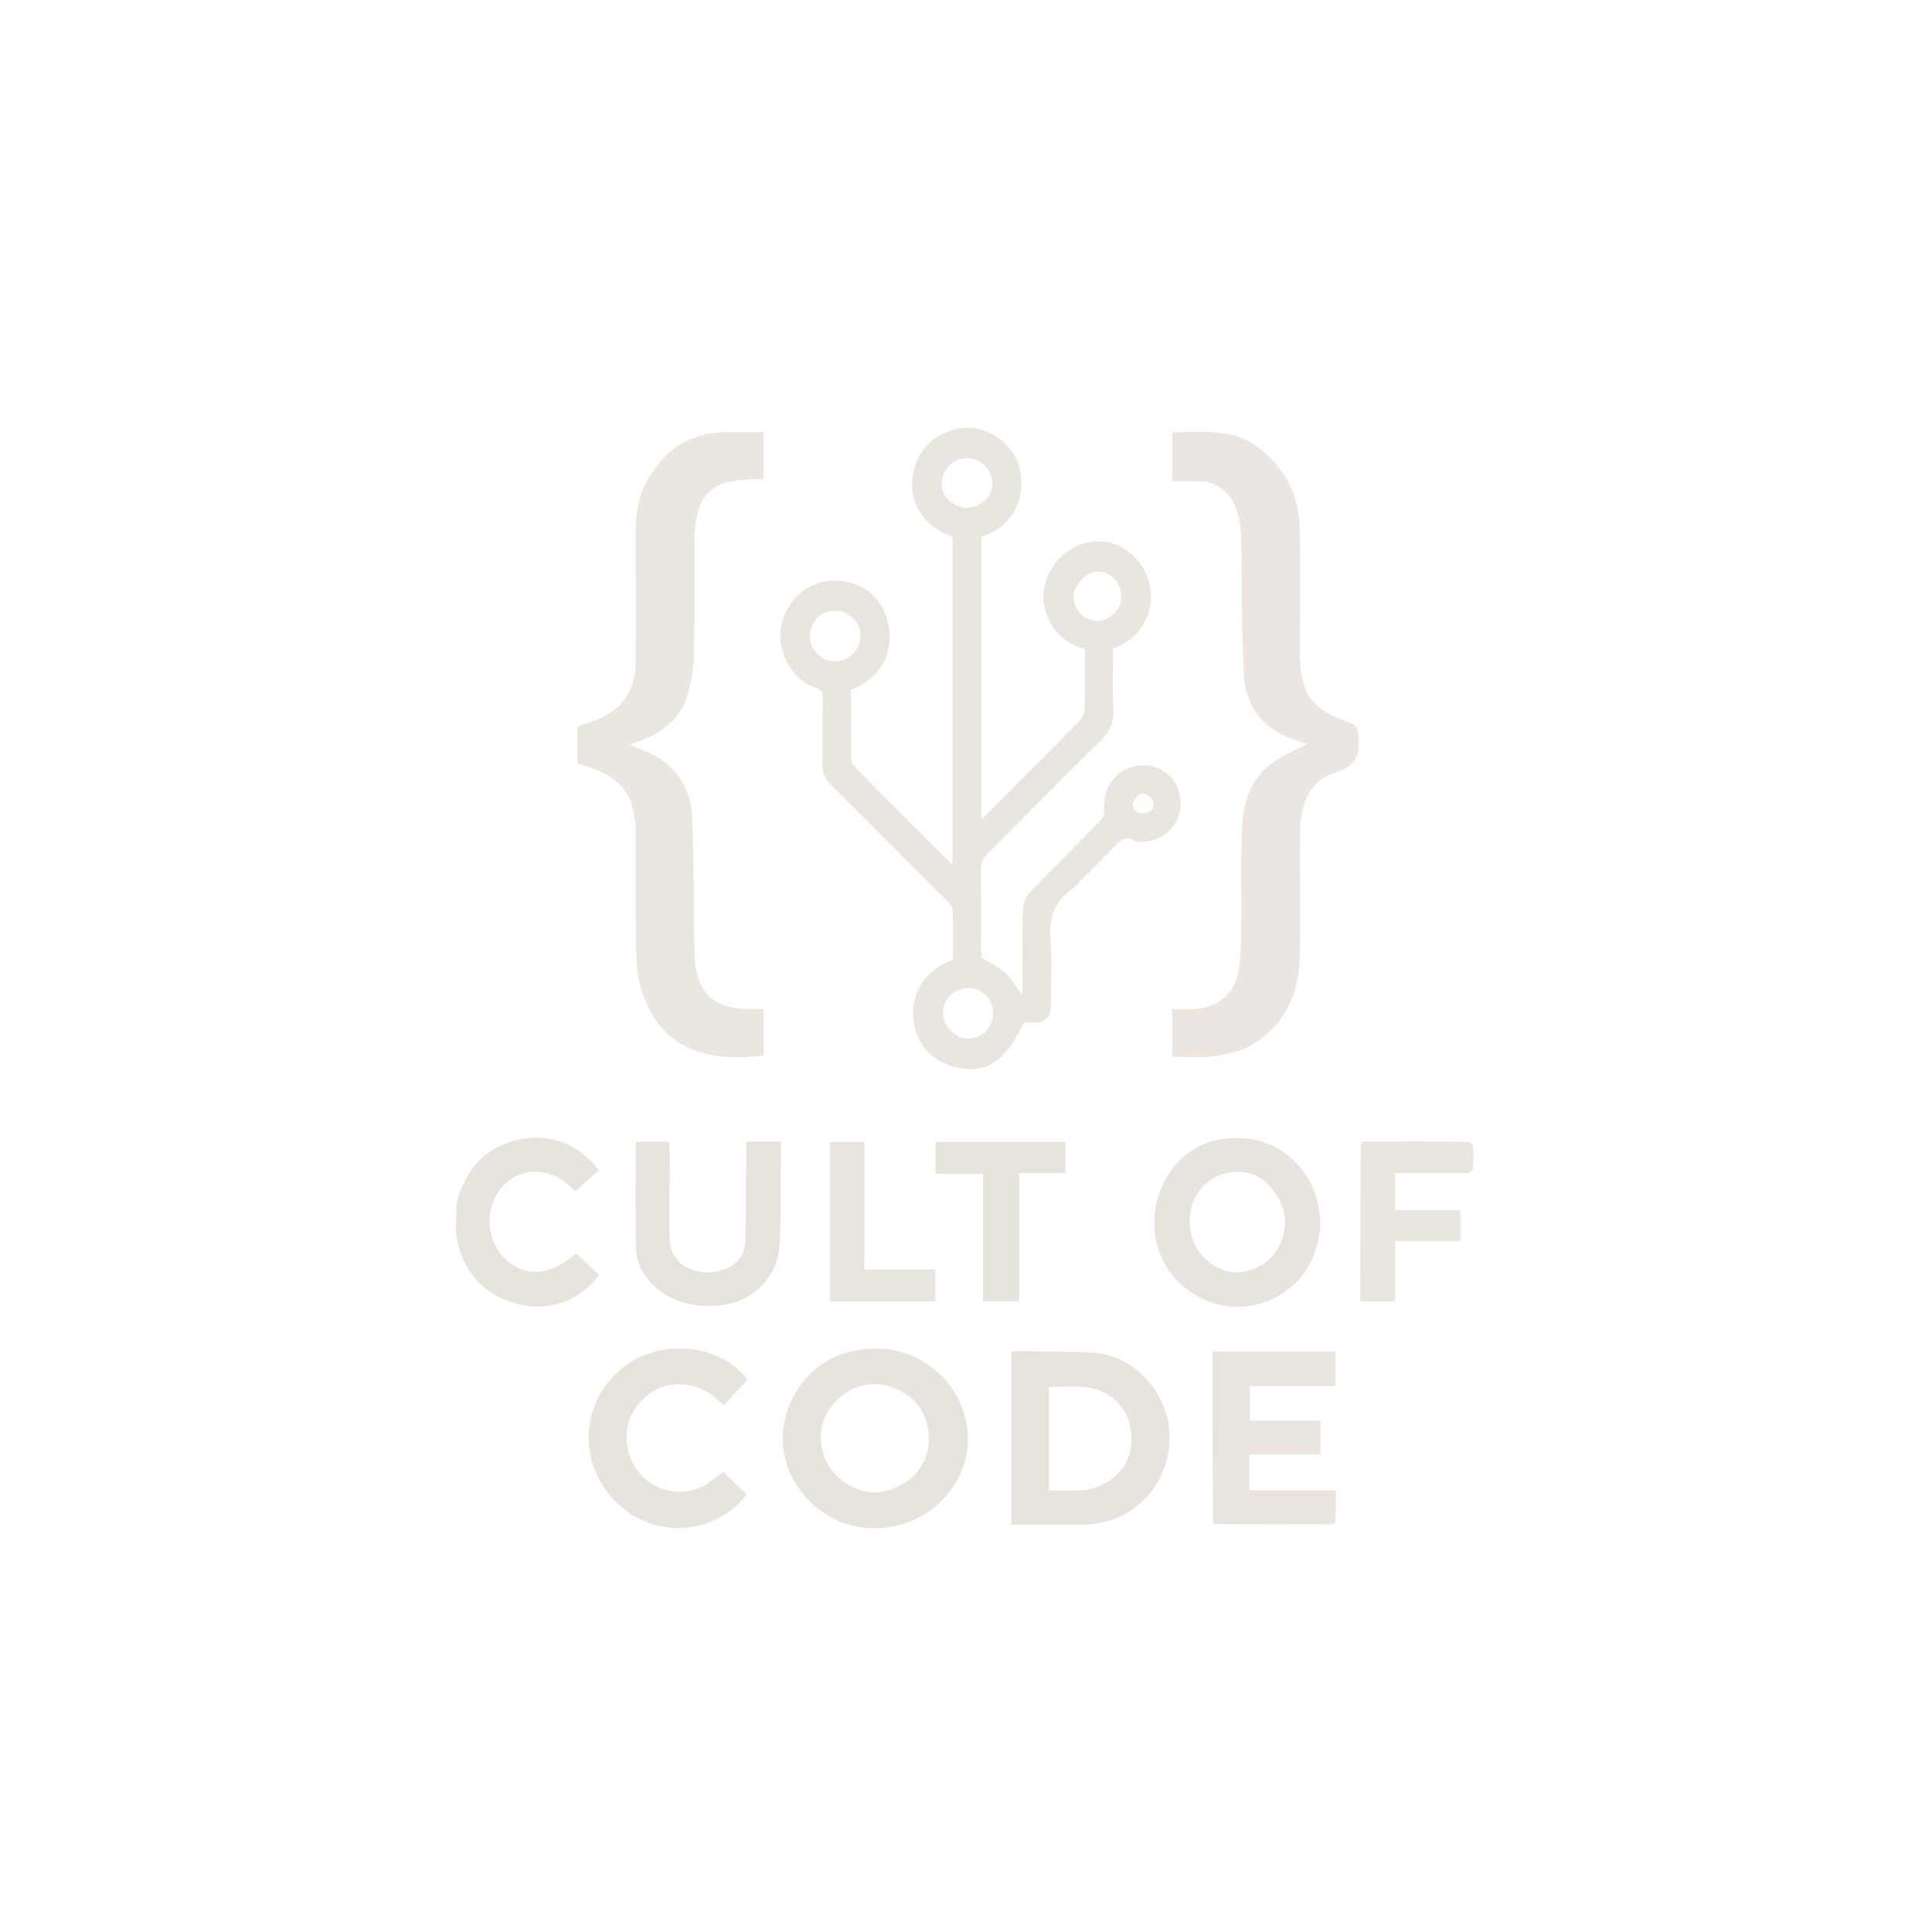
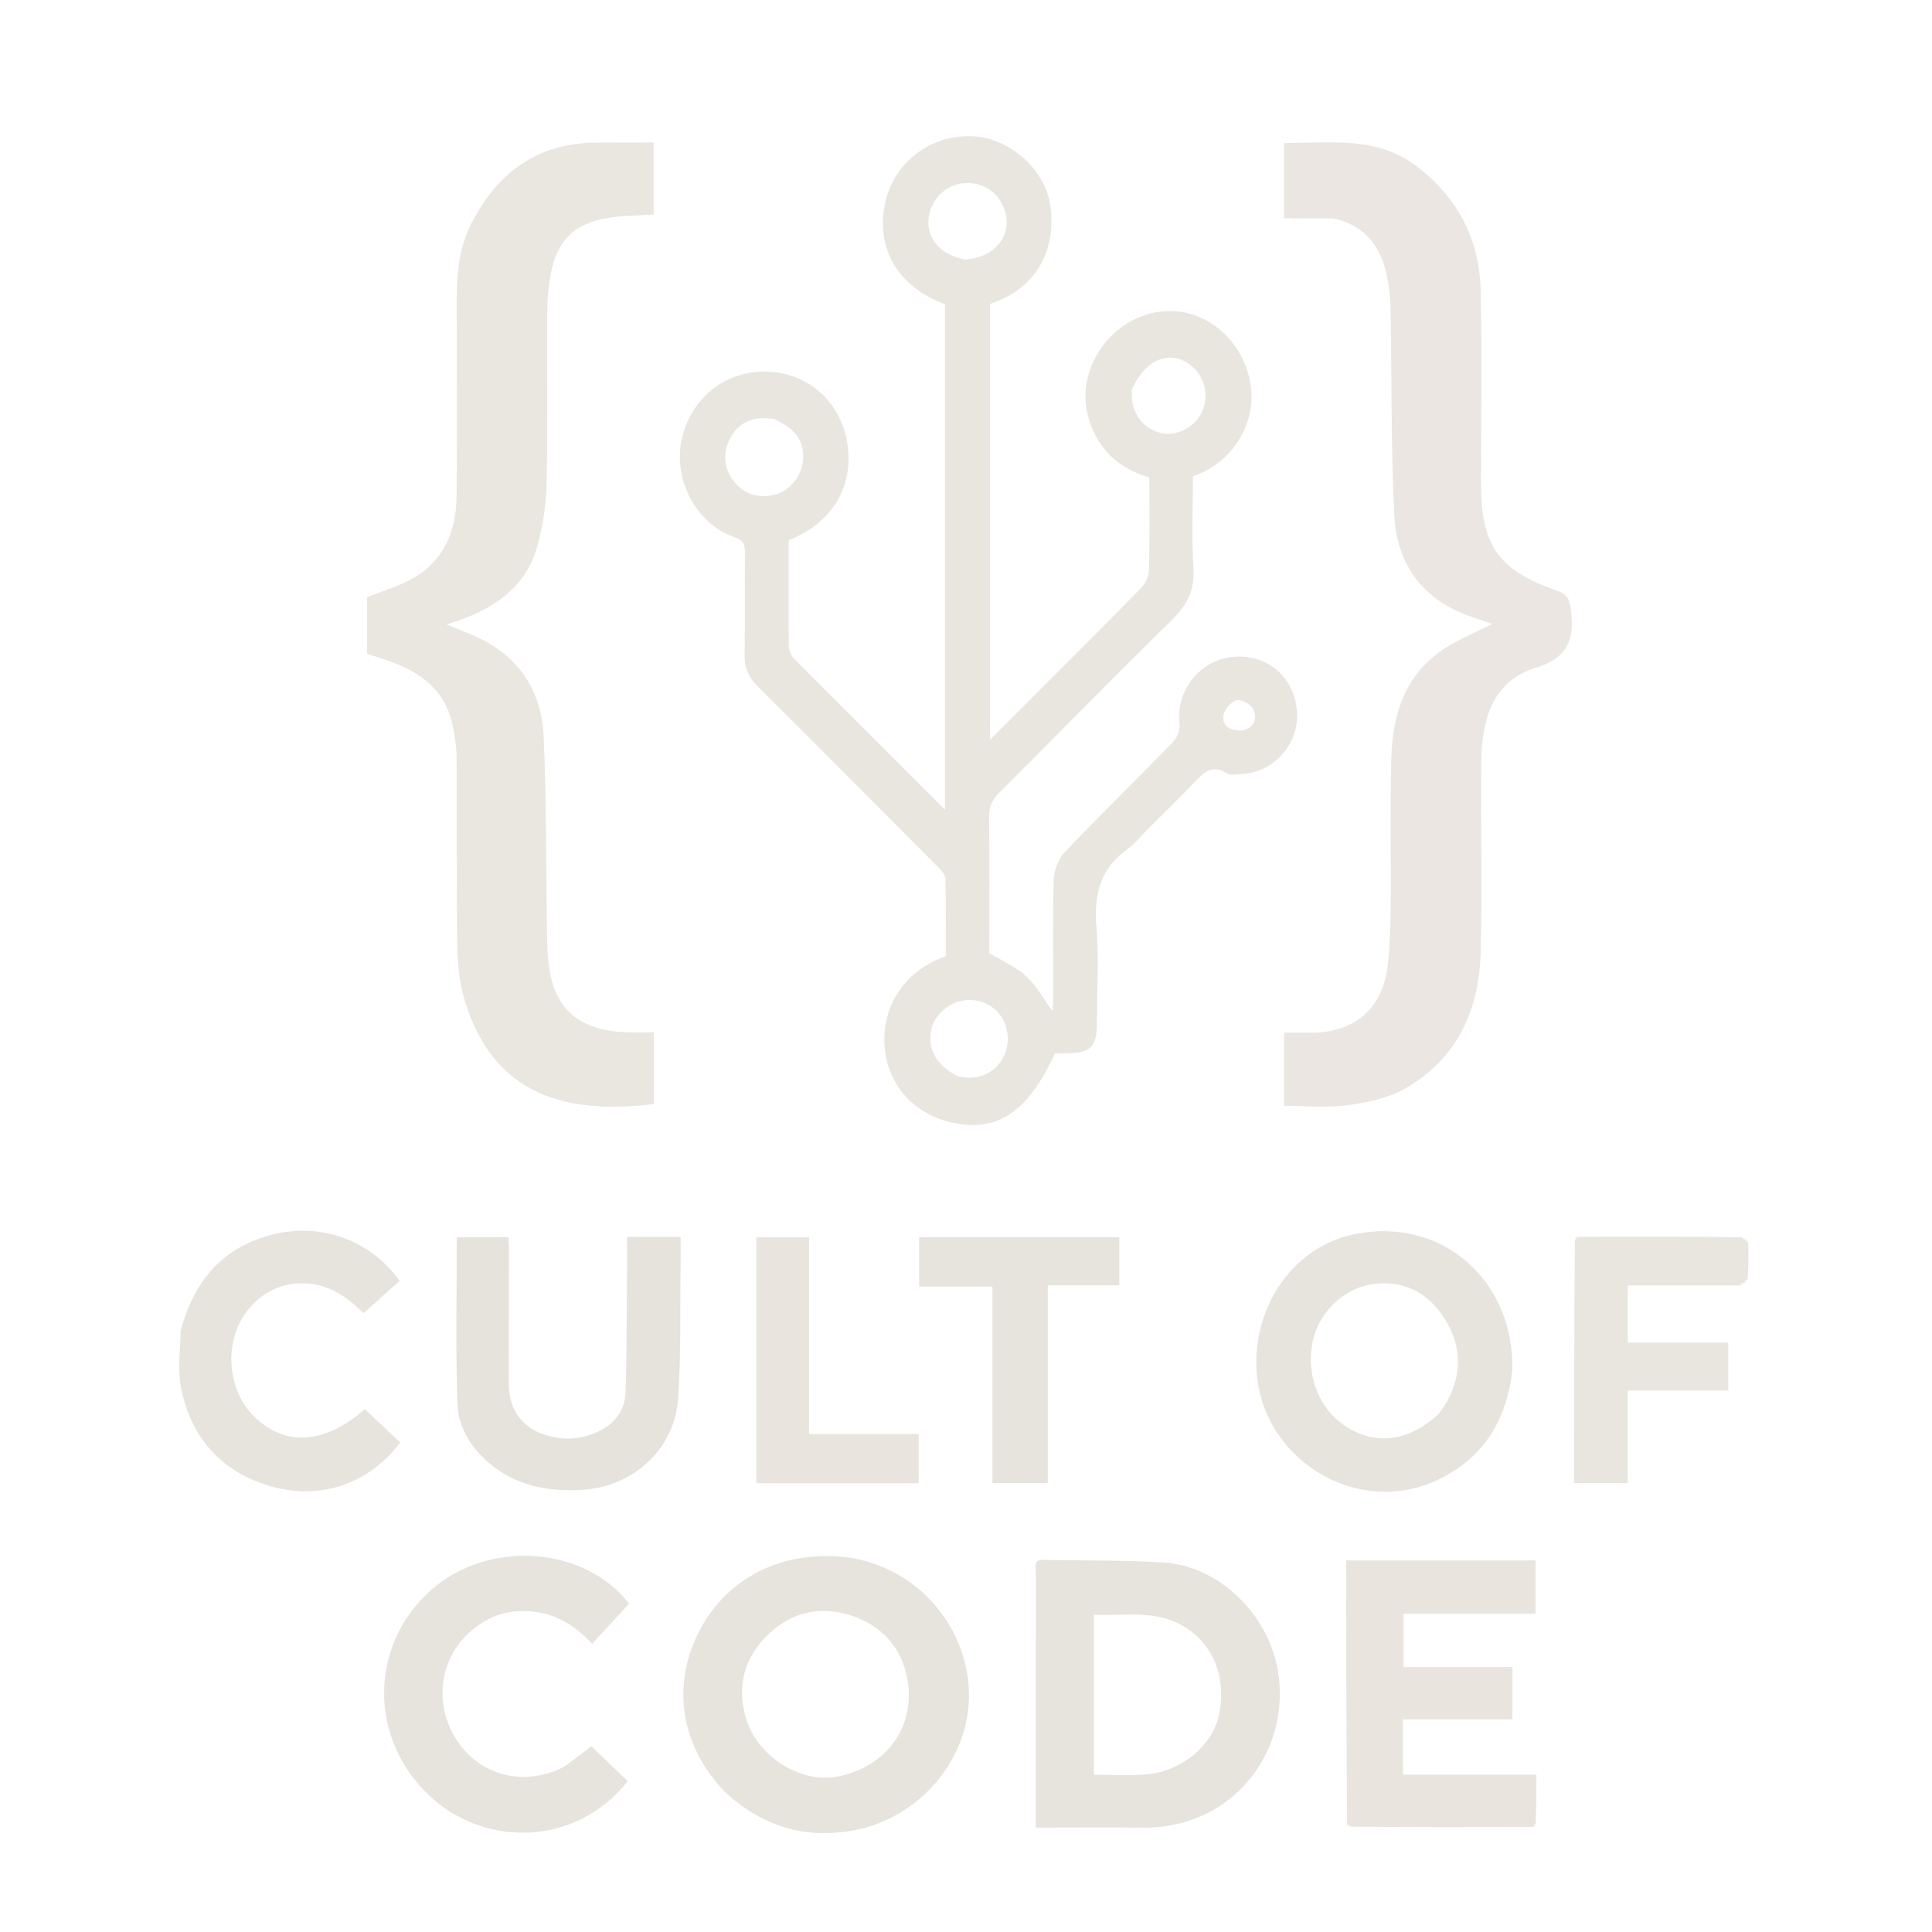
- <svg xmlns="http://www.w3.org/2000/svg" version="1.1" id="Layer_1" x="0px" y="0px" width="512px" height="512px" viewBox="0 0 1024 1024" enable-background="new 0 0 1024 1024" xml:space="preserve">
+ <svg xmlns="http://www.w3.org/2000/svg" version="1.1" id="Layer_1" x="0px" y="0px" width="512px" height="512px" viewBox="200 180 624 664" enable-background="new 200 180 624 664" xml:space="preserve">

M721.019043,606.898560 
	C721.019043,634.472046 721.019043,662.045532 721.019043,689.729980 
	C727.268677,689.729980 733.142395,689.729980 739.444580,689.729980 
	C739.444580,679.029724 739.444580,668.639221 739.444580,657.901611 
	C751.301392,657.901611 762.727295,657.901611 773.971069,657.901611 
	C773.971069,652.295410 773.971069,647.059998 773.971069,641.457275 
	C762.266907,641.457275 750.880310,641.457275 739.445801,641.457275 
	C739.445801,634.828125 739.445801,628.581726 739.445801,621.755554 
	C752.477661,621.755554 765.246399,621.755554 778.743408,621.909851 
	C779.453735,621.276184 780.164124,620.642578 781.035095,619.093201 
	C780.977722,615.058838 780.920349,611.024475 781.001282,606.251038 
	C780.335571,605.850891 779.669861,605.450745 778.085815,604.846497 
	C759.387207,604.920532 740.688660,604.994629 721.443115,605.000061 
	C721.354370,605.323059 721.265564,605.646118 721.019043,606.898560 
M707.572266,807.951233 
	C707.679443,807.640503 707.786560,807.329834 708.046509,806.091064 
	C708.046509,800.818481 708.046509,795.545959 708.046509,789.923462 
	C692.523987,789.923462 677.448425,789.923462 662.192566,789.923462 
	C662.192566,783.492676 662.192566,777.424683 662.192566,770.930420 
	C674.798340,770.930420 687.195984,770.930420 699.799744,770.930420 
	C699.799744,764.777466 699.799744,759.051819 699.799744,752.930542 
	C687.166077,752.930542 674.762207,752.930542 662.378967,752.930542 
	C662.378967,746.661316 662.378967,740.795166 662.378967,734.651123 
	C677.704163,734.651123 692.647522,734.651123 707.746765,734.651123 
	C707.746765,728.311951 707.746765,722.267578 707.746765,716.297241 
	C685.891418,716.297241 664.334595,716.297241 642.644409,716.297241 
	C642.644409,727.934814 642.605896,739.252563 642.653076,750.569946 
	C642.731384,769.378723 642.864685,788.187256 642.914734,807.605469 
	C643.271057,807.708069 643.627380,807.810730 644.912903,808.061584 
	C665.612976,808.009766 686.313110,807.957947 707.572266,807.951233 
M573.987488,465.487579 
	C579.285828,460.186707 584.655640,454.954803 589.856812,449.560211 
	C593.218018,446.073975 596.200012,442.251953 601.824646,445.859528 
	C602.900818,446.549774 604.762390,446.061279 606.260559,446.040588 
	C617.194580,445.889618 626.373047,436.018799 625.793030,425.055115 
	C625.143677,412.778076 615.473328,404.453949 603.410767,405.788574 
	C592.179199,407.031250 584.031311,417.610596 585.390808,428.627258 
	C585.639954,430.645966 584.647827,433.468414 583.219543,434.941437 
	C570.928650,447.617615 558.261597,459.931549 546.082886,472.711975 
	C543.839050,475.066681 542.243347,479.007202 542.144958,482.269958 
	C541.723389,496.253754 541.981201,510.257782 541.964294,524.254456 
	C541.962952,525.397461 541.757263,526.540161 541.670227,527.438293 
	C538.672668,523.334045 536.275879,518.826599 532.737000,515.554138 
	C529.240479,512.320862 524.589783,510.335663 520.009094,507.536316 
	C520.009094,492.413147 520.116089,476.587067 519.925476,460.764587 
	C519.883606,457.288544 520.972595,454.890961 523.379211,452.490479 
	C543.185913,432.734314 562.740784,412.723267 582.713928,393.138214 
	C587.943909,388.009888 590.672729,382.904297 590.182068,375.343292 
	C589.494995,364.755432 590.008728,354.089661 590.008728,343.622528 
	C602.951294,339.532013 611.439331,326.368317 609.957642,313.300293 
	C608.397522,299.540894 597.548706,288.261719 584.689819,287.030243 
	C571.318054,285.749664 558.653748,294.508667 554.356262,307.964752 
	C552.353271,314.236542 552.715271,320.383209 555.067322,326.483185 
	C558.667114,335.819427 565.683533,341.387451 575.005798,344.095520 
	C575.005798,355.060120 575.145874,365.557007 574.883972,376.043793 
	C574.833374,378.071594 573.678284,380.513885 572.239685,381.994354 
	C561.559631,392.985382 550.682373,403.784760 539.860840,414.638123 
	C533.469727,421.048065 527.067200,427.446625 520.259094,434.261444 
	C520.259094,383.815216 520.259094,334.091888 520.259094,284.452362 
	C535.484680,279.481049 543.213440,266.743835 540.973877,250.650925 
	C539.240845,238.197433 526.996094,227.502426 514.556641,226.847458 
	C499.323364,226.045380 486.907379,236.352219 484.119476,250.169922 
	C480.964630,265.806458 488.901642,278.700989 504.820129,284.581604 
	C504.820129,342.276428 504.820129,399.971252 504.820129,458.326569 
	C487.076691,440.588959 469.783661,423.340057 452.582916,405.999634 
	C451.666656,405.075928 451.107025,403.383972 451.094604,402.043030 
	C450.982178,389.890106 451.028717,377.735718 451.028717,365.671783 
	C466.082550,359.843994 473.719971,346.913727 471.135712,331.929108 
	C468.684387,317.715393 457.409973,307.934937 443.186707,307.683533 
	C428.799774,307.429291 416.782440,317.462189 414.115753,331.953949 
	C411.634491,345.438080 419.512970,360.096527 432.242645,364.534851 
	C435.605957,365.707550 436.058075,367.217072 436.027527,370.173950 
	C435.907135,381.837189 436.120117,393.504913 435.911652,405.165649 
	C435.834229,409.494812 437.206299,412.706329 440.269592,415.751373 
	C460.941711,436.300446 481.493896,456.970276 502.037537,477.648102 
	C503.251434,478.869934 504.871399,480.475250 504.915405,481.943634 
	C505.183228,490.885040 505.049072,499.838470 505.049072,508.621948 
	C487.978424,514.822632 482.733917,529.186768 484.156616,540.972839 
	C485.802856,554.610657 495.777100,564.160767 509.693420,566.296631 
	C523.843933,568.468384 533.697205,561.240234 542.617310,542.024231 
	C543.688782,542.024231 544.845581,542.032410 546.002319,542.023010 
	C555.096802,541.949341 557.008545,540.004700 557.009399,530.830811 
	C557.010376,519.999573 557.702454,509.111511 556.819397,498.352783 
	C555.903809,487.199249 558.300903,478.195251 567.815674,471.603424 
	C569.968140,470.112213 571.598083,467.866608 573.987488,465.487579 
M337.014526,294.500061 
	C337.005432,313.159119 337.149841,331.819885 336.936676,350.476624 
	C336.777466,364.411102 331.185974,375.213562 317.722748,380.835571 
	C313.922150,382.422577 310.016876,383.758942 306.170654,385.206116 
	C306.170654,391.765533 306.170654,398.234650 306.170654,404.715790 
	C308.681549,405.531219 311.052948,406.259918 313.396423,407.069458 
	C324.502563,410.905914 333.175598,417.218597 335.625427,429.553772 
	C336.334412,433.123596 336.909058,436.788940 336.933075,440.414581 
	C337.075531,461.904968 336.858582,483.399139 337.172882,504.886047 
	C337.264282,511.133270 337.894287,517.599365 339.655426,523.557861 
	C349.588104,557.162476 375.593597,563.021606 404.705444,559.430603 
	C404.705444,551.334229 404.705444,543.237854 404.705444,534.792969 
	C401.359467,534.792969 398.226990,534.894897 395.102997,534.775452 
	C381.088226,534.239685 372.752716,528.614075 369.604553,516.909790 
	C368.415741,512.489929 368.125519,507.739075 368.037872,503.127411 
	C367.595184,479.828430 367.886658,456.501953 366.853180,433.232513 
	C366.176697,418.001587 358.811737,406.048218 344.536255,399.234161 
	C341.145477,397.615692 337.595825,396.330109 333.436066,394.608704 
	C335.639771,393.879425 337.132599,393.429596 338.594269,392.894714 
	C350.990082,388.358643 360.984650,381.049988 364.633331,367.754822 
	C366.504364,360.937256 367.690063,353.736176 367.842102,346.679504 
	C368.269073,326.863159 367.938171,307.031464 368.052185,287.206635 
	C368.075958,283.072510 368.421844,278.887512 369.146973,274.820038 
	C371.307831,262.699127 377.283112,256.715210 389.336426,254.825607 
	C394.352783,254.039200 399.498596,254.078537 404.642700,253.738602 
	C404.642700,245.476257 404.642700,237.412430 404.642700,229.008286 
	C397.908203,229.008286 391.440918,228.973923 384.974091,229.014648 
	C364.701660,229.142319 350.918640,239.316162 341.961700,256.900299 
	C336.044067,268.517670 337.003540,281.075592 337.014526,294.500061 
M638.807556,255.117676 
	C649.109070,257.497589 654.428345,264.581329 656.562134,274.383270 
	C657.404114,278.250916 657.840210,282.270386 657.915161,286.231079 
	C658.362122,309.854706 658.010193,333.513763 659.206482,357.096008 
	C660.058350,373.887390 668.861267,386.072540 685.315002,391.820984 
	C687.799255,392.688904 690.282837,393.558929 692.844482,394.455200 
	C687.419312,397.194000 682.051086,399.433533 677.168823,402.457550 
	C662.966858,411.254059 658.580933,425.304840 658.165649,440.848877 
	C657.712036,457.827667 658.115723,474.827789 657.962036,491.816956 
	C657.901978,498.456085 657.684875,505.129395 656.940613,511.719513 
	C655.271484,526.499573 645.737427,534.818665 630.884705,534.927124 
	C627.636047,534.950867 624.387146,534.930664 621.303345,534.930664 
	C621.303345,543.689331 621.303345,551.775330 621.303345,560.060974 
	C628.722046,560.060974 635.956726,560.788208 642.969482,559.852234 
	C649.705078,558.953247 656.882996,557.522644 662.692200,554.244507 
	C680.644287,544.113953 688.353210,527.344299 688.884399,507.419312 
	C689.461243,485.779816 688.868408,464.111694 689.085876,442.459106 
	C689.229919,428.126373 692.368408,414.322266 707.776306,409.519745 
	C718.935364,406.041595 721.129333,399.853027 719.911621,389.728638 
	C719.478027,386.123322 718.879456,384.339233 715.226746,383.062073 
	C694.864868,375.942444 689.010254,367.500916 689.011536,346.197754 
	C689.012939,324.043304 689.380981,301.880402 688.883118,279.737061 
	C688.492920,262.381927 681.095398,248.155563 667.221008,237.387619 
	C653.284668,226.571701 637.165894,229.216171 621.297974,229.155899 
	C621.297974,237.833389 621.297974,246.070465 621.297974,255.029099 
	C627.009399,255.029099 632.469604,255.029099 638.807556,255.117676 
M429.394257,796.106445 
	C441.778290,807.552917 456.216980,812.075378 472.926605,809.146179 
	C496.659424,804.985779 514.352173,783.324219 512.940491,760.072388 
	C511.443176,735.412231 491.149292,715.699646 466.357391,714.823792 
	C444.948273,714.067383 427.401703,724.608643 419.063110,743.236023 
	C410.998352,761.251709 414.671082,780.813965 429.394257,796.106445 
M538.754639,716.127563 
	C534.921387,715.723633 536.031555,718.574524 536.027466,720.467407 
	C535.976074,744.265259 535.981567,768.063354 535.973450,791.861328 
	C535.971680,797.140991 535.973206,802.420654 535.973206,808.097229 
	C548.460266,808.097229 560.564880,807.980225 572.666504,808.120056 
	C603.942810,808.481506 624.004883,781.650757 619.127075,753.839233 
	C615.815430,734.956848 599.135681,718.281677 580.101257,717.040894 
	C566.676514,716.165710 553.179932,716.392822 538.754639,716.127563 
M699.823730,650.202820 
	C700.218201,619.671753 675.359680,598.259399 645.808838,604.108398 
	C624.382324,608.349487 611.064270,628.814880 611.809143,649.963440 
	C612.918152,681.451599 646.716370,702.267151 674.968506,688.200928 
	C690.205200,680.614990 697.904907,667.754822 699.823730,650.202820 
M373.622223,787.302734 
	C360.842529,793.995117 345.970764,790.646606 337.763550,779.228638 
	C329.270233,767.412537 330.396332,751.764404 340.408264,741.938843 
	C345.316132,737.122314 350.948639,734.154419 358.003754,733.753601 
	C368.199615,733.174438 376.324493,737.193970 383.497803,744.947693 
	C387.907532,740.162659 392.044189,735.673889 396.205383,731.158508 
	C380.779724,711.238647 347.571777,708.983643 327.886719,726.717957 
	C306.836914,745.681763 306.663452,777.547180 327.734222,797.297913 
	C346.325073,814.723938 377.602722,814.941345 395.738770,792.194092 
	C391.592133,788.197449 387.422882,784.178955 383.257263,780.164001 
	C380.332062,782.407837 377.323914,784.715210 373.622223,787.302734 
M364.000275,671.835571 
	C357.226318,668.203857 354.811127,662.238586 354.839142,654.902954 
	C354.897003,639.749451 354.911713,624.595764 354.926636,609.442139 
	C354.928040,608.012756 354.805481,606.583191 354.742432,605.197388 
	C348.529938,605.197388 342.761047,605.197388 336.997711,605.197388 
	C336.997711,624.368835 336.573883,643.337646 337.200134,662.271667 
	C337.461426,670.171387 341.515198,677.124268 347.745209,682.506653 
	C357.316010,690.775269 368.648804,692.839966 380.757019,691.961609 
	C397.839111,690.722473 411.773407,677.930603 413.009491,660.950378 
	C414.119049,645.708130 413.680817,630.352600 413.904785,615.046753 
	C413.952637,611.778015 413.911774,608.507935 413.911774,605.116577 
	C407.570099,605.116577 401.786194,605.116577 395.516479,605.116577 
	C395.516479,609.380066 395.549377,613.510620 395.510468,617.640442 
	C395.381989,631.286804 395.446930,644.940247 394.992096,658.576050 
	C394.758911,665.567566 390.321136,670.255493 384.088165,672.698975 
	C377.711395,675.198792 371.103516,674.980164 364.000275,671.835571 
M242.008759,637.721924 
	C241.997559,643.993286 241.025772,650.444031 242.157074,656.502014 
	C245.419754,673.973083 255.936981,685.836975 273.019012,690.790894 
	C290.275513,695.795471 306.974854,689.810059 317.545837,675.778625 
	C313.524231,671.983765 309.458679,668.147461 305.372040,664.291260 
	C291.825378,676.325745 278.046478,677.350647 267.369507,666.863159 
	C257.577362,657.244812 256.837158,640.047546 265.621643,629.689087 
	C269.943787,624.592590 275.376953,621.627747 281.908722,621.106384 
	C291.727203,620.322632 299.131561,625.431091 304.929230,631.318787 
	C309.267303,627.437500 313.331573,623.801147 317.346527,620.208923 
	C307.053192,605.899658 289.776886,599.878296 272.650116,604.561096 
	C255.952393,609.126648 246.604019,620.717773 242.008759,637.721924 
M521.084900,653.500000 
	C521.084900,665.595337 521.084900,677.690613 521.084900,689.727661 
	C527.611145,689.727661 533.666260,689.727661 540.110413,689.727661 
	C540.110413,667.020142 540.110413,644.626282 540.110413,621.728516 
	C548.552795,621.728516 556.607849,621.728516 564.695557,621.728516 
	C564.695557,615.950134 564.695557,610.682373 564.695557,605.224731 
	C541.622131,605.224731 518.757385,605.224731 495.903076,605.224731 
	C495.903076,610.917847 495.903076,616.323792 495.903076,622.152954 
	C504.417603,622.152954 512.657593,622.152954 521.084900,622.152954 
	C521.084900,632.553711 521.084900,642.526855 521.084900,653.500000 
M458.068695,658.494263 
	C458.068695,640.752136 458.068695,623.009949 458.068695,605.247437 
	C451.734009,605.247437 445.824890,605.247437 439.942688,605.247437 
	C439.942688,633.577393 439.942688,661.632874 439.942688,689.777588 
	C458.660004,689.777588 477.200867,689.777588 495.738831,689.777588 
	C495.738831,684.100098 495.738831,678.696045 495.738831,672.850464 
	C483.089844,672.850464 470.702728,672.850464 458.067780,672.850464 
	C458.067780,668.099915 458.067780,663.795227 458.068695,658.494263 
z"/&gt;
<path fill="#E9E6E0" opacity="1" stroke="none" d=" M573.728,465.728   C571.598,467.867 569.968,470.112 567.816,471.603   C558.301,478.195 555.904,487.199 556.819,498.353   C557.702,509.112 557.01,520 557.009,530.831   C557.009,540.005 555.097,541.949 546.002,542.023   C544.846,542.032 543.689,542.024 542.617,542.024   C533.697,561.24 523.844,568.468 509.693,566.297   C495.777,564.161 485.803,554.611 484.157,540.973   C482.734,529.187 487.978,514.823 505.049,508.622   C505.049,499.838 505.183,490.885 504.915,481.944   C504.871,480.475 503.251,478.87 502.038,477.648   C481.494,456.97 460.942,436.3 440.27,415.751   C437.206,412.706 435.834,409.495 435.912,405.166   C436.12,393.505 435.907,381.837 436.028,370.174   C436.058,367.217 435.606,365.708 432.243,364.535   C419.513,360.097 411.634,345.438 414.116,331.954   C416.782,317.462 428.8,307.429 443.187,307.684   C457.41,307.935 468.684,317.715 471.136,331.929   C473.72,346.914 466.083,359.844 451.029,365.672   C451.029,377.736 450.982,389.89 451.095,402.043   C451.107,403.384 451.667,405.076 452.583,406   C469.784,423.34 487.077,440.589 504.82,458.327   C504.82,399.971 504.82,342.276 504.82,284.581   C488.902,278.701 480.965,265.806 484.119,250.17   C486.907,236.352 499.323,226.045 514.557,226.847   C526.996,227.502 539.241,238.197 540.974,250.651   C543.213,266.744 535.485,279.481 520.259,284.452   C520.259,334.092 520.259,383.815 520.259,434.261   C527.067,427.447 533.47,421.048 539.861,414.638   C550.682,403.785 561.56,392.985 572.24,381.994   C573.678,380.514 574.833,378.072 574.884,376.044   C575.146,365.557 575.006,355.06 575.006,344.096   C565.684,341.387 558.667,335.819 555.067,326.483   C552.715,320.383 552.353,314.237 554.356,307.965   C558.654,294.509 571.318,285.75 584.69,287.03   C597.549,288.262 608.398,299.541 609.958,313.3   C611.439,326.368 602.951,339.532 590.009,343.623   C590.009,354.09 589.495,364.755 590.182,375.343   C590.673,382.904 587.944,388.01 582.714,393.138   C562.741,412.723 543.186,432.734 523.379,452.49   C520.973,454.891 519.884,457.289 519.925,460.765   C520.116,476.587 520.009,492.413 520.009,507.536   C524.59,510.336 529.24,512.321 532.737,515.554   C536.276,518.827 538.673,523.334 541.67,527.438   C541.757,526.54 541.963,525.397 541.964,524.254   C541.981,510.258 541.723,496.254 542.145,482.27   C542.243,479.007 543.839,475.067 546.083,472.712   C558.262,459.932 570.929,447.618 583.22,434.941   C584.648,433.468 585.64,430.646 585.391,428.627   C584.031,417.611 592.179,407.031 603.411,405.789   C615.473,404.454 625.144,412.778 625.793,425.055   C626.373,436.019 617.195,445.89 606.261,446.041   C604.762,446.061 602.901,446.55 601.825,445.86   C596.2,442.252 593.218,446.074 589.857,449.56   C584.656,454.955 579.286,460.187 573.728,465.728  M445.916,323.975   C444.598,323.886 443.278,323.69 441.964,323.726   C436.379,323.878 432.561,326.808 430.417,331.761   C428.253,336.755 429.1,341.682 432.508,345.764   C436.093,350.057 440.972,351.392 446.451,349.984   C451.366,348.721 455.551,343.577 455.982,338.404   C456.535,331.767 453.758,327.469 445.916,323.975  M511.649,269.193   C521.203,268.799 527.701,261.469 525.633,253.418   C523.819,246.354 517.942,242.227 510.799,243.001   C504.512,243.681 499.234,249.489 499.073,255.903   C498.907,262.522 503.479,267.67 511.649,269.193  M509.227,549.949   C510.54,550.107 511.853,550.401 513.166,550.399   C520.946,550.387 526.75,544.104 526.336,536.217   C525.936,528.588 519.687,523.111 512.082,523.722   C506.461,524.174 501.104,528.71 500.059,533.902   C498.735,540.48 501.666,545.996 509.227,549.949  M569.011,313.948   C569.009,314.779 568.979,315.611 569.01,316.441   C569.235,322.412 573.062,327.268 578.7,328.757   C583.816,330.108 589.816,327.381 592.671,322.407   C595.466,317.537 594.582,310.789 590.626,306.789   C583.564,299.651 573.893,302.5 569.011,313.948  M607.24,431.035   C611.186,429.896 612.184,426.771 610.697,423.695   C609.889,422.026 606.439,420.166 604.935,420.665   C602.956,421.322 600.584,424.122 600.418,426.166   C600.145,429.529 602.844,431.33 607.24,431.035  z" />
  <path fill="#EAE6E0" opacity="1" stroke="none" d=" M337.014,294   C337.004,281.076 336.044,268.518 341.962,256.9   C350.919,239.316 364.702,229.142 384.974,229.015   C391.441,228.974 397.908,229.008 404.643,229.008   C404.643,237.412 404.643,245.476 404.643,253.739   C399.499,254.079 394.353,254.039 389.336,254.826   C377.283,256.715 371.308,262.699 369.147,274.82   C368.422,278.888 368.076,283.073 368.052,287.207   C367.938,307.031 368.269,326.863 367.842,346.68   C367.69,353.736 366.504,360.937 364.633,367.755   C360.985,381.05 350.99,388.359 338.594,392.895   C337.133,393.43 335.64,393.879 333.436,394.609   C337.596,396.33 341.145,397.616 344.536,399.234   C358.812,406.048 366.177,418.002 366.853,433.233   C367.887,456.502 367.595,479.828 368.038,503.127   C368.126,507.739 368.416,512.49 369.605,516.91   C372.753,528.614 381.088,534.24 395.103,534.775   C398.227,534.895 401.359,534.793 404.705,534.793   C404.705,543.238 404.705,551.334 404.702,559.431   C375.594,563.022 349.588,557.162 339.655,523.558   C337.894,517.599 337.264,511.133 337.173,504.886   C336.859,483.399 337.076,461.905 336.933,440.415   C336.909,436.789 336.334,433.124 335.625,429.554   C333.176,417.219 324.503,410.906 313.396,407.069   C311.053,406.26 308.682,405.531 306.171,404.716   C306.171,398.235 306.171,391.766 306.171,385.206   C310.017,383.759 313.922,382.423 317.723,380.836   C331.186,375.214 336.777,364.411 336.937,350.477   C337.15,331.82 337.005,313.159 337.014,294  z" />
  <path fill="#EBE6E1" opacity="1" stroke="none" d=" M638.369,255.073   C632.47,255.029 627.009,255.029 621.298,255.029   C621.298,246.07 621.298,237.833 621.298,229.156   C637.166,229.216 653.285,226.572 667.221,237.388   C681.095,248.156 688.493,262.382 688.883,279.737   C689.381,301.88 689.013,324.043 689.012,346.198   C689.01,367.501 694.865,375.942 715.227,383.062   C718.879,384.339 719.478,386.123 719.912,389.729   C721.129,399.853 718.935,406.042 707.776,409.52   C692.368,414.322 689.23,428.126 689.086,442.459   C688.868,464.112 689.461,485.78 688.884,507.419   C688.353,527.344 680.644,544.114 662.692,554.245   C656.883,557.523 649.705,558.953 642.969,559.852   C635.957,560.788 628.722,560.061 621.303,560.061   C621.303,551.775 621.303,543.689 621.303,534.931   C624.387,534.931 627.636,534.951 630.885,534.927   C645.737,534.819 655.271,526.5 656.941,511.72   C657.685,505.129 657.902,498.456 657.962,491.817   C658.116,474.828 657.712,457.828 658.166,440.849   C658.581,425.305 662.967,411.254 677.169,402.458   C682.051,399.434 687.419,397.194 692.844,394.455   C690.283,393.559 687.799,392.689 685.315,391.821   C668.861,386.073 660.058,373.887 659.206,357.096   C658.01,333.514 658.362,309.855 657.915,286.231   C657.84,282.27 657.404,278.251 656.562,274.383   C654.428,264.581 649.109,257.498 638.369,255.073  z" />
  <path fill="#E7E3DD" opacity="1" stroke="none" d=" M429.145,795.855   C414.671,780.814 410.998,761.252 419.063,743.236   C427.402,724.609 444.948,714.067 466.357,714.824   C491.149,715.7 511.443,735.412 512.94,760.072   C514.352,783.324 496.659,804.986 472.927,809.146   C456.217,812.075 441.778,807.553 429.145,795.855  M492.203,759.212   C490.778,747.791 484.517,739.747 474.004,735.753   C463.085,731.604 452.58,733.53 444.027,741.725   C435.85,749.56 433.124,759.347 436.311,770.384   C440.131,783.618 455.145,793.113 467.911,790.575   C483.803,787.414 493.799,774.916 492.203,759.212  z" />
  <path fill="#E7E3DD" opacity="1" stroke="none" d=" M539.235,716.128   C553.18,716.393 566.677,716.166 580.101,717.041   C599.136,718.282 615.815,734.957 619.127,753.839   C624.005,781.651 603.943,808.482 572.667,808.12   C560.565,807.98 548.46,808.097 535.973,808.097   C535.973,802.421 535.972,797.141 535.973,791.861   C535.982,768.063 535.976,744.265 536.027,720.467   C536.032,718.575 534.921,715.724 539.235,716.128  M555.939,760.5   C555.939,770.239 555.939,779.978 555.939,789.953   C562.094,789.953 567.732,790.225 573.336,789.898   C585.648,789.178 596.781,780.049 598.999,769.214   C601.663,756.203 596.676,744.377 586.112,738.534   C576.526,733.232 566.232,735.382 555.938,734.982   C555.938,743.572 555.938,751.536 555.939,760.5  z" />
  <path fill="#E9E5DE" opacity="1" stroke="none" d=" M642.975,806.996   C642.865,788.187 642.731,769.379 642.653,750.57   C642.606,739.253 642.644,727.935 642.644,716.297   C664.335,716.297 685.891,716.297 707.747,716.297   C707.747,722.268 707.747,728.312 707.747,734.651   C692.648,734.651 677.704,734.651 662.379,734.651   C662.379,740.795 662.379,746.661 662.379,752.931   C674.762,752.931 687.166,752.931 699.8,752.931   C699.8,759.052 699.8,764.777 699.8,770.93   C687.196,770.93 674.798,770.93 662.193,770.93   C662.193,777.425 662.193,783.493 662.193,789.923   C677.448,789.923 692.524,789.923 708.047,789.923   C708.047,795.546 708.047,800.818 707.784,806.661   C707.291,807.409 707.121,807.635 707.013,807.906   C686.313,807.958 665.613,808.01 644.328,807.788   C643.527,807.283 643.271,807.11 642.975,806.996  z" />
  <path fill="#E7E3DD" opacity="1" stroke="none" d=" M699.776,650.649   C697.905,667.755 690.205,680.615 674.969,688.201   C646.716,702.267 612.918,681.452 611.809,649.963   C611.064,628.815 624.382,608.349 645.809,604.108   C675.36,598.259 700.218,619.672 699.776,650.649  M674.462,665.921   C675.491,664.413 676.677,662.987 677.524,661.383   C682.71,651.564 682.229,641.91 676.151,632.678   C670.684,624.375 662.814,620.176 652.883,621.19   C641.998,622.301 633.028,631.026 631.059,641.514   C628.749,653.82 634.044,665.724 644.319,671.323   C654.152,676.682 664.982,674.893 674.462,665.921  z" />
  <path fill="#E7E3DD" opacity="1" stroke="none" d=" M373.969,787.163   C377.324,784.715 380.332,782.408 383.257,780.164   C387.423,784.179 391.592,788.197 395.739,792.194   C377.603,814.941 346.325,814.724 327.734,797.298   C306.663,777.547 306.837,745.682 327.887,726.718   C347.572,708.984 380.78,711.239 396.205,731.159   C392.044,735.674 387.908,740.163 383.498,744.948   C376.324,737.194 368.2,733.174 358.004,733.754   C350.949,734.154 345.316,737.122 340.408,741.939   C330.396,751.764 329.27,767.413 337.764,779.229   C345.971,790.647 360.843,793.995 373.969,787.163  z" />
  <path fill="#E6E2DC" opacity="1" stroke="none" d=" M364.366,671.972   C371.104,674.98 377.711,675.199 384.088,672.699   C390.321,670.255 394.759,665.568 394.992,658.576   C395.447,644.94 395.382,631.287 395.51,617.64   C395.549,613.511 395.516,609.38 395.516,605.117   C401.786,605.117 407.57,605.117 413.912,605.117   C413.912,608.508 413.953,611.778 413.905,615.047   C413.681,630.353 414.119,645.708 413.009,660.95   C411.773,677.931 397.839,690.722 380.757,691.962   C368.649,692.84 357.316,690.775 347.745,682.507   C341.515,677.124 337.461,670.171 337.2,662.272   C336.574,643.338 336.998,624.369 336.998,605.197   C342.761,605.197 348.53,605.197 354.742,605.197   C354.805,606.583 354.928,608.013 354.927,609.442   C354.912,624.596 354.897,639.749 354.839,654.903   C354.811,662.239 357.226,668.204 364.366,671.972  z" />
  <path fill="#E7E3DD" opacity="1" stroke="none" d=" M242.091,637.309   C246.604,620.718 255.952,609.127 272.65,604.561   C289.777,599.878 307.053,605.9 317.347,620.209   C313.332,623.801 309.267,627.438 304.929,631.319   C299.132,625.431 291.727,620.323 281.909,621.106   C275.377,621.628 269.944,624.593 265.622,629.689   C256.837,640.048 257.577,657.245 267.37,666.863   C278.046,677.351 291.825,676.326 305.372,664.291   C309.459,668.147 313.524,671.984 317.546,675.779   C306.975,689.81 290.276,695.795 273.019,690.791   C255.937,685.837 245.42,673.973 242.157,656.502   C241.026,650.444 241.998,643.993 242.091,637.309  z" />
  <path fill="#E9E5DF" opacity="1" stroke="none" d=" M721.99,605.069   C740.689,604.995 759.387,604.921 778.587,605.248   C779.68,606.097 780.272,606.543 780.863,606.99   C780.92,611.024 780.978,615.059 780.633,619.551   C779.492,620.591 778.754,621.173 778.015,621.756   C765.246,621.756 752.478,621.756 739.446,621.756   C739.446,628.582 739.446,634.828 739.446,641.457   C750.88,641.457 762.267,641.457 773.971,641.457   C773.971,647.06 773.971,652.295 773.971,657.902   C762.727,657.902 751.301,657.902 739.445,657.902   C739.445,668.639 739.445,679.03 739.445,689.73   C733.142,689.73 727.269,689.73 721.019,689.73   C721.019,662.046 721.019,634.472 721.271,606.321   C721.734,605.557 721.889,605.332 721.99,605.069  z" />
  <path fill="#E7E3DD" opacity="1" stroke="none" d=" M521.085,653   C521.085,642.527 521.085,632.554 521.085,622.153   C512.658,622.153 504.418,622.153 495.903,622.153   C495.903,616.324 495.903,610.918 495.903,605.225   C518.757,605.225 541.622,605.225 564.696,605.225   C564.696,610.682 564.696,615.95 564.696,621.729   C556.608,621.729 548.553,621.729 540.11,621.729   C540.11,644.626 540.11,667.02 540.11,689.728   C533.666,689.728 527.611,689.728 521.085,689.728   C521.085,677.691 521.085,665.595 521.085,653  z" />
  <path fill="#E9E5DE" opacity="1" stroke="none" d=" M458.068,658.992   C458.068,663.795 458.068,668.1 458.068,672.85   C470.703,672.85 483.09,672.85 495.739,672.85   C495.739,678.696 495.739,684.1 495.739,689.778   C477.201,689.778 458.66,689.778 439.943,689.778   C439.943,661.633 439.943,633.577 439.943,605.247   C445.825,605.247 451.734,605.247 458.069,605.247   C458.069,623.01 458.069,640.752 458.068,658.992  z" />
  <path fill="#F6F3EE" opacity="1" stroke="none" d=" M778.379,621.833   C778.754,621.173 779.492,620.591 780.552,620.009   C780.164,620.643 779.454,621.276 778.379,621.833  z" />
  <path fill="#F6F3EE" opacity="1" stroke="none" d=" M780.932,606.621   C780.272,606.543 779.68,606.097 779.047,605.35   C779.67,605.451 780.336,605.851 780.932,606.621  z" />
  <path fill="#F6F3EE" opacity="1" stroke="none" d=" M707.293,807.929   C707.121,807.635 707.291,807.409 707.708,807.125   C707.787,807.33 707.679,807.641 707.293,807.929  z" />
  <path fill="#F6F3EE" opacity="1" stroke="none" d=" M642.945,807.301   C643.271,807.11 643.527,807.283 643.863,807.714   C643.627,807.811 643.271,807.708 642.945,807.301  z" />
  <path fill="#F6F3EE" opacity="1" stroke="none" d=" M721.717,605.034   C721.889,605.332 721.734,605.557 721.35,605.857   C721.266,605.646 721.354,605.323 721.717,605.034  z" />
  <path fill="none" opacity="1" stroke="none" d=" M446.328,324.036   C453.758,327.469 456.535,331.767 455.982,338.404   C455.551,343.577 451.366,348.721 446.451,349.984   C440.972,351.392 436.093,350.057 432.508,345.764   C429.1,341.682 428.253,336.755 430.417,331.761   C432.561,326.808 436.379,323.878 441.964,323.726   C443.278,323.69 444.598,323.886 446.328,324.036  z" />
  <path fill="none" opacity="1" stroke="none" d=" M511.226,269.152   C503.479,267.67 498.907,262.522 499.073,255.903   C499.234,249.489 504.512,243.681 510.799,243.001   C517.942,242.227 523.819,246.354 525.633,253.418   C527.701,261.469 521.203,268.799 511.226,269.152  z" />
  <path fill="none" opacity="1" stroke="none" d=" M508.835,549.815   C501.666,545.996 498.735,540.48 500.059,533.902   C501.104,528.71 506.461,524.174 512.082,523.722   C519.687,523.111 525.936,528.588 526.336,536.217   C526.75,544.104 520.946,550.387 513.166,550.399   C511.853,550.401 510.54,550.107 508.835,549.815  z" />
  <path fill="none" opacity="1" stroke="none" d=" M569.053,313.54   C573.893,302.5 583.564,299.651 590.626,306.789   C594.582,310.789 595.466,317.537 592.671,322.407   C589.816,327.381 583.816,330.108 578.7,328.757   C573.062,327.268 569.235,322.412 569.01,316.441   C568.979,315.611 569.009,314.779 569.053,313.54  z" />
  <path fill="none" opacity="1" stroke="none" d=" M606.832,431.059   C602.844,431.33 600.145,429.529 600.418,426.166   C600.584,424.122 602.956,421.322 604.935,420.665   C606.439,420.166 609.889,422.026 610.697,423.695   C612.184,426.771 611.186,429.896 606.832,431.059  z" />
  <path fill="none" opacity="1" stroke="none" d=" M492.273,759.62   C493.799,774.916 483.803,787.414 467.911,790.575   C455.145,793.113 440.131,783.618 436.311,770.384   C433.124,759.347 435.85,749.56 444.027,741.725   C452.58,733.53 463.085,731.604 474.004,735.753   C484.517,739.747 490.778,747.791 492.273,759.62  z" />
  <path fill="none" opacity="1" stroke="none" d=" M555.938,760   C555.938,751.536 555.938,743.572 555.938,734.982   C566.232,735.382 576.526,733.232 586.112,738.534   C596.676,744.377 601.663,756.203 598.999,769.214   C596.781,780.049 585.648,789.178 573.336,789.898   C567.732,790.225 562.094,789.953 555.939,789.953   C555.939,779.978 555.939,770.239 555.938,760  z" />
  <path fill="none" opacity="1" stroke="none" d=" M674.204,666.176   C664.982,674.893 654.152,676.682 644.319,671.323   C634.044,665.724 628.749,653.82 631.059,641.514   C633.028,631.026 641.998,622.301 652.883,621.19   C662.814,620.176 670.684,624.375 676.151,632.678   C682.229,641.91 682.71,651.564 677.524,661.383   C676.677,662.987 675.491,664.413 674.204,666.176  z" />
</svg>
